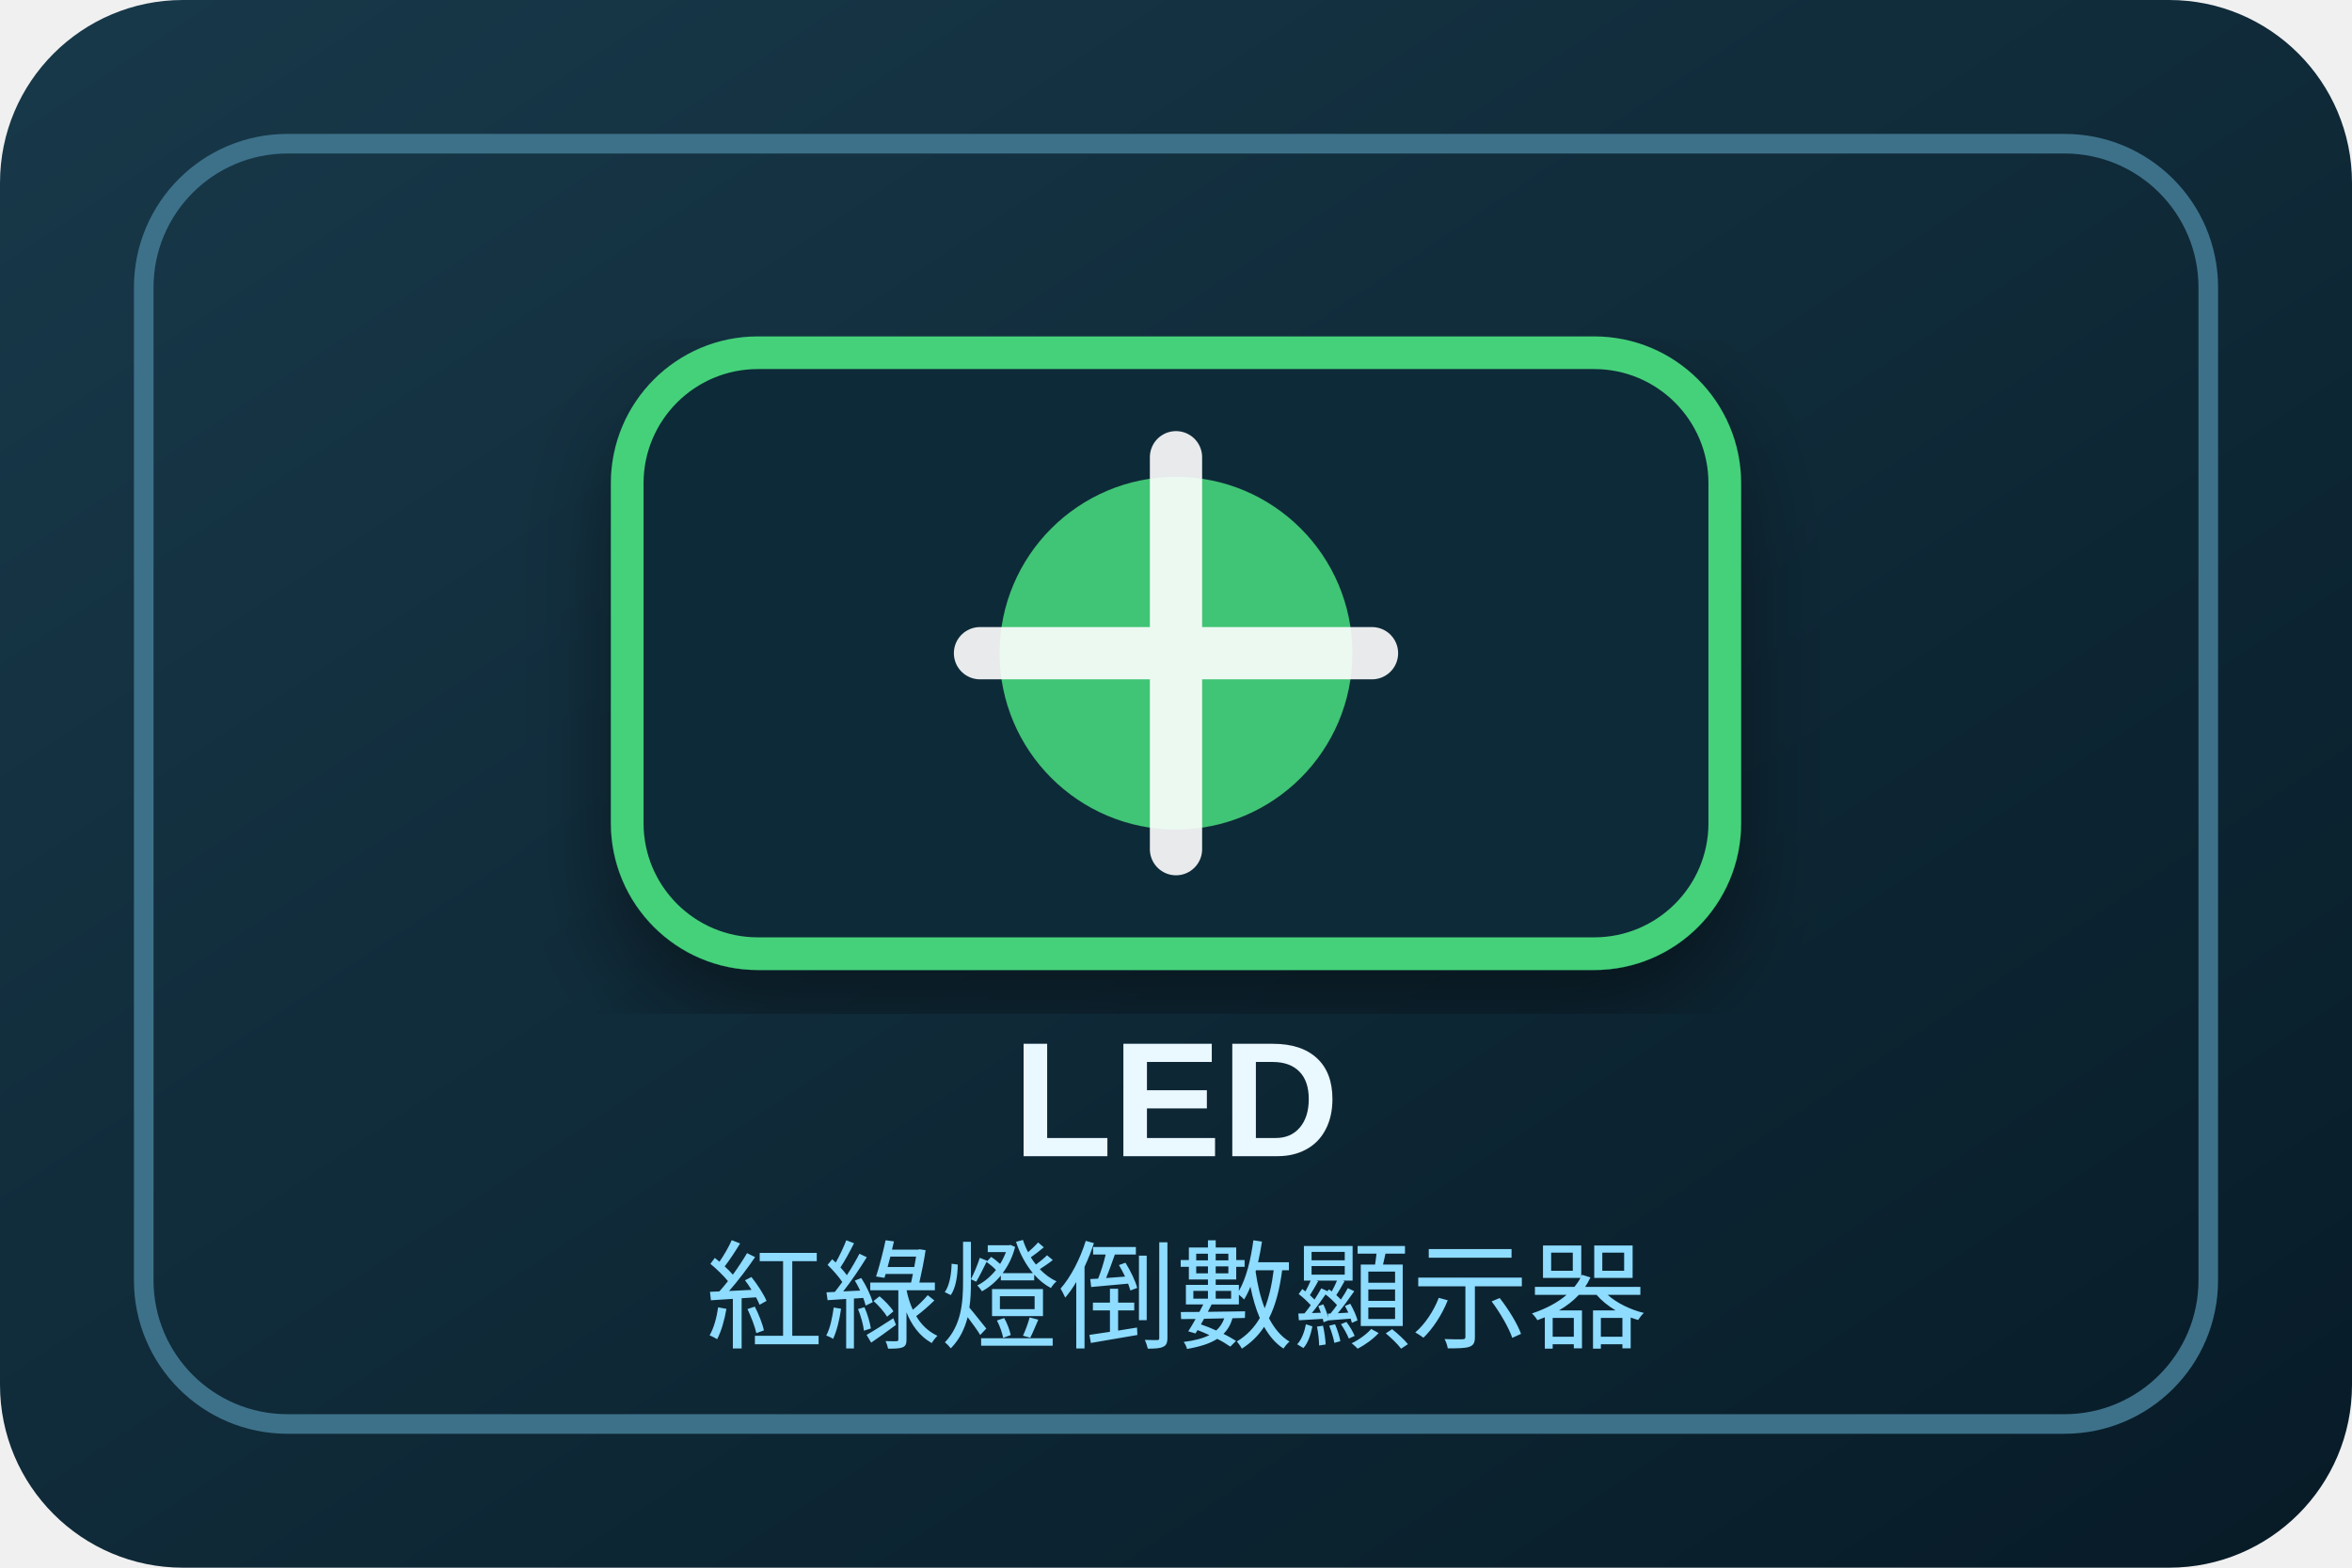
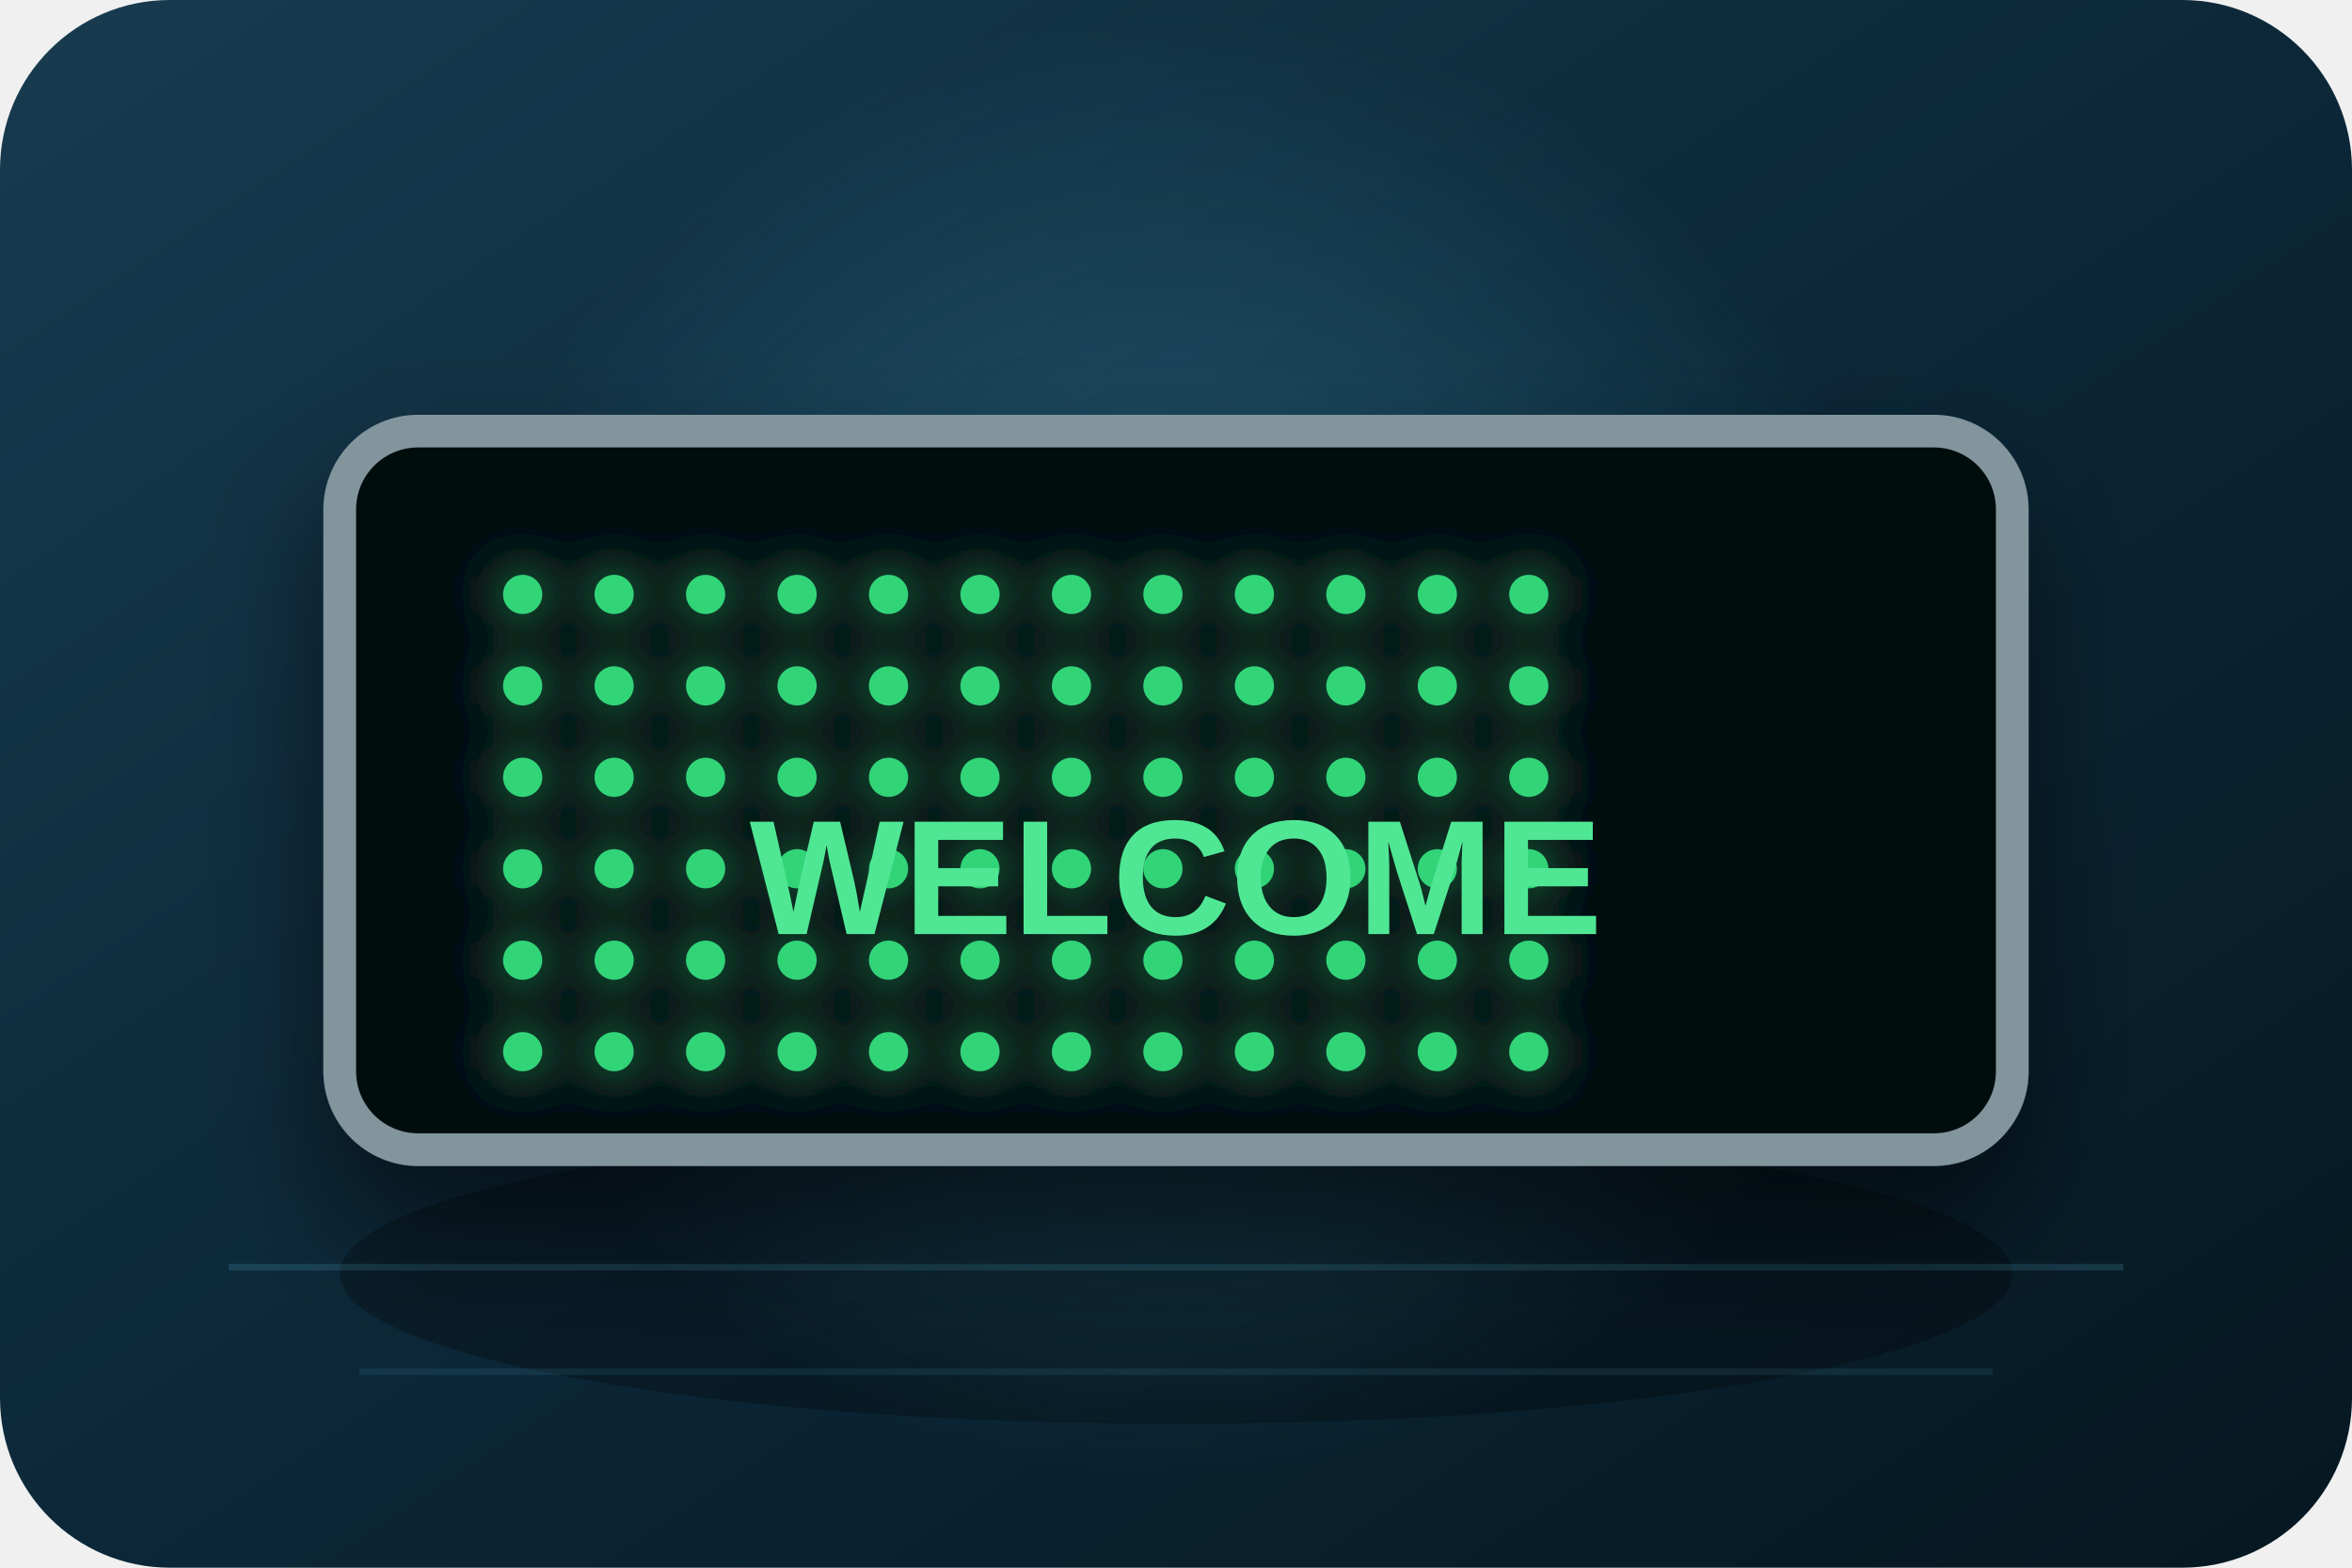
<svg xmlns="http://www.w3.org/2000/svg" width="360" height="240" viewBox="0 0 360 240">
  <defs>
-     <linearGradient id="g" x1="0" y1="0" x2="1" y2="1">
-       <stop stop-color="#18394a" />
-       <stop offset="1" stop-color="#071b27" />
+     <linearGradient id="bg" x1="0" y1="0" x2="1" y2="1">
+       <stop stop-color="#183b50" />
+       <stop offset=".55" stop-color="#0b2636" />
+       <stop offset="1" stop-color="#061720" />
    </linearGradient>
-     <filter id="s">
-       <feDropShadow dx="0" dy="7" stdDeviation="7" flood-opacity=".42" />
+     <radialGradient id="halo">
+       <stop stop-color="#5bd8ff" stop-opacity=".28" />
+       <stop offset="1" stop-color="#5bd8ff" stop-opacity="0" />
+     </radialGradient>
+     <linearGradient id="metal" x1="0" y1="0" x2="1" y2="1">
+       <stop stop-color="#dbe7ec" />
+       <stop offset=".35" stop-color="#8498a2" />
+       <stop offset=".7" stop-color="#344a54" />
+       <stop offset="1" stop-color="#172b34" />
+     </linearGradient>
+     <linearGradient id="black" x1="0" y1="0" x2="1" y2="1">
+       <stop stop-color="#53636b" />
+       <stop offset=".28" stop-color="#171e22" />
+       <stop offset="1" stop-color="#050708" />
+     </linearGradient>
+     <linearGradient id="orange" x1="0" y1="0" x2="1" y2="1">
+       <stop stop-color="#ffd064" />
+       <stop offset=".45" stop-color="#f59e0b" />
+       <stop offset="1" stop-color="#9a4d00" />
+     </linearGradient>
+     <linearGradient id="blue" x1="0" y1="0" x2="1" y2="1">
+       <stop stop-color="#88e8ff" />
+       <stop offset=".45" stop-color="#1599d5" />
+       <stop offset="1" stop-color="#064e72" />
+     </linearGradient>
+     <linearGradient id="green" x1="0" y1="0" x2="1" y2="1">
+       <stop stop-color="#b8ffcf" />
+       <stop offset=".45" stop-color="#27c56f" />
+       <stop offset="1" stop-color="#08743a" />
+     </linearGradient>
+     <linearGradient id="red" x1="0" y1="0" x2="1" y2="1">
+       <stop stop-color="#ffb7aa" />
+       <stop offset=".45" stop-color="#ed4f3d" />
+       <stop offset="1" stop-color="#7d1813" />
+     </linearGradient>
+     <filter id="shadow" x="-30%" y="-30%" width="160%" height="180%">
+       <feDropShadow dx="0" dy="10" stdDeviation="9" flood-color="#000" flood-opacity=".55" />
+     </filter>
+     <filter id="glow">
+       <feGaussianBlur stdDeviation="4" result="b" />
+       <feMerge>
+         <feMergeNode in="b" />
+         <feMergeNode in="SourceGraphic" />
+       </feMerge>
    </filter>
  </defs>
-   <rect width="360" height="240" rx="28" fill="url(#g)" />
-   <rect x="22" y="22" width="316" height="196" rx="22" fill="none" stroke="#3d7189" stroke-width="3" />
-   <g filter="url(#s)">
-     <rect x="96" y="54" width="168" height="92" rx="20" fill="#102b39" stroke="#44d17a" stroke-width="5" />
-     <circle cx="180" cy="100" r="27" fill="#44d17a" opacity=".92" />
-     <path d="M150 100h60M180 70v60" stroke="#fff" stroke-width="8" stroke-linecap="round" opacity=".9" />
+   <rect width="360" height="240" rx="26" fill="url(#bg)" />
+   <ellipse cx="180" cy="195" rx="128" ry="23" fill="#000" opacity=".28" />
+   <circle cx="180" cy="114" r="112" fill="url(#halo)" />
+   <path d="M35 194H325" stroke="#67c9eb" stroke-opacity=".16" />
+   <path d="M55 210H305" stroke="#67c9eb" stroke-opacity=".1" />
+   <g filter="url(#shadow)">
+     <rect x="52" y="66" width="256" height="110" rx="12" fill="#060d11" stroke="#82959d" stroke-width="5" />
+     <g fill="#31d478" filter="url(#glow)">
+       <circle cx="80" cy="91" r="3" />
+       <circle cx="94" cy="91" r="3" />
+       <circle cx="108" cy="91" r="3" />
+       <circle cx="122" cy="91" r="3" />
+       <circle cx="136" cy="91" r="3" />
+       <circle cx="150" cy="91" r="3" />
+       <circle cx="164" cy="91" r="3" />
+       <circle cx="178" cy="91" r="3" />
+       <circle cx="192" cy="91" r="3" />
+       <circle cx="206" cy="91" r="3" />
+       <circle cx="220" cy="91" r="3" />
+       <circle cx="234" cy="91" r="3" />
+       <circle cx="80" cy="105" r="3" />
+       <circle cx="94" cy="105" r="3" />
+       <circle cx="108" cy="105" r="3" />
+       <circle cx="122" cy="105" r="3" />
+       <circle cx="136" cy="105" r="3" />
+       <circle cx="150" cy="105" r="3" />
+       <circle cx="164" cy="105" r="3" />
+       <circle cx="178" cy="105" r="3" />
+       <circle cx="192" cy="105" r="3" />
+       <circle cx="206" cy="105" r="3" />
+       <circle cx="220" cy="105" r="3" />
+       <circle cx="234" cy="105" r="3" />
+       <circle cx="80" cy="119" r="3" />
+       <circle cx="94" cy="119" r="3" />
+       <circle cx="108" cy="119" r="3" />
+       <circle cx="122" cy="119" r="3" />
+       <circle cx="136" cy="119" r="3" />
+       <circle cx="150" cy="119" r="3" />
+       <circle cx="164" cy="119" r="3" />
+       <circle cx="178" cy="119" r="3" />
+       <circle cx="192" cy="119" r="3" />
+       <circle cx="206" cy="119" r="3" />
+       <circle cx="220" cy="119" r="3" />
+       <circle cx="234" cy="119" r="3" />
+       <circle cx="80" cy="133" r="3" />
+       <circle cx="94" cy="133" r="3" />
+       <circle cx="108" cy="133" r="3" />
+       <circle cx="122" cy="133" r="3" />
+       <circle cx="136" cy="133" r="3" />
+       <circle cx="150" cy="133" r="3" />
+       <circle cx="164" cy="133" r="3" />
+       <circle cx="178" cy="133" r="3" />
+       <circle cx="192" cy="133" r="3" />
+       <circle cx="206" cy="133" r="3" />
+       <circle cx="220" cy="133" r="3" />
+       <circle cx="234" cy="133" r="3" />
+       <circle cx="80" cy="147" r="3" />
+       <circle cx="94" cy="147" r="3" />
+       <circle cx="108" cy="147" r="3" />
+       <circle cx="122" cy="147" r="3" />
+       <circle cx="136" cy="147" r="3" />
+       <circle cx="150" cy="147" r="3" />
+       <circle cx="164" cy="147" r="3" />
+       <circle cx="178" cy="147" r="3" />
+       <circle cx="192" cy="147" r="3" />
+       <circle cx="206" cy="147" r="3" />
+       <circle cx="220" cy="147" r="3" />
+       <circle cx="234" cy="147" r="3" />
+       <circle cx="80" cy="161" r="3" />
+       <circle cx="94" cy="161" r="3" />
+       <circle cx="108" cy="161" r="3" />
+       <circle cx="122" cy="161" r="3" />
+       <circle cx="136" cy="161" r="3" />
+       <circle cx="150" cy="161" r="3" />
+       <circle cx="164" cy="161" r="3" />
+       <circle cx="178" cy="161" r="3" />
+       <circle cx="192" cy="161" r="3" />
+       <circle cx="206" cy="161" r="3" />
+       <circle cx="220" cy="161" r="3" />
+       <circle cx="234" cy="161" r="3" />
+     </g>
+     <text x="180" y="143" text-anchor="middle" font-family="Arial" font-size="25" font-weight="700" fill="#50e794">WELCOME</text>
  </g>
-   <text x="180" y="177" text-anchor="middle" font-family="Arial, sans-serif" font-size="25" font-weight="700" fill="#eaf8ff">LED</text>
-   <text x="180" y="205" text-anchor="middle" font-family="Noto Sans TC, Arial, sans-serif" font-size="18" fill="#8edcff">紅綠燈倒數顯示器</text>
</svg>
